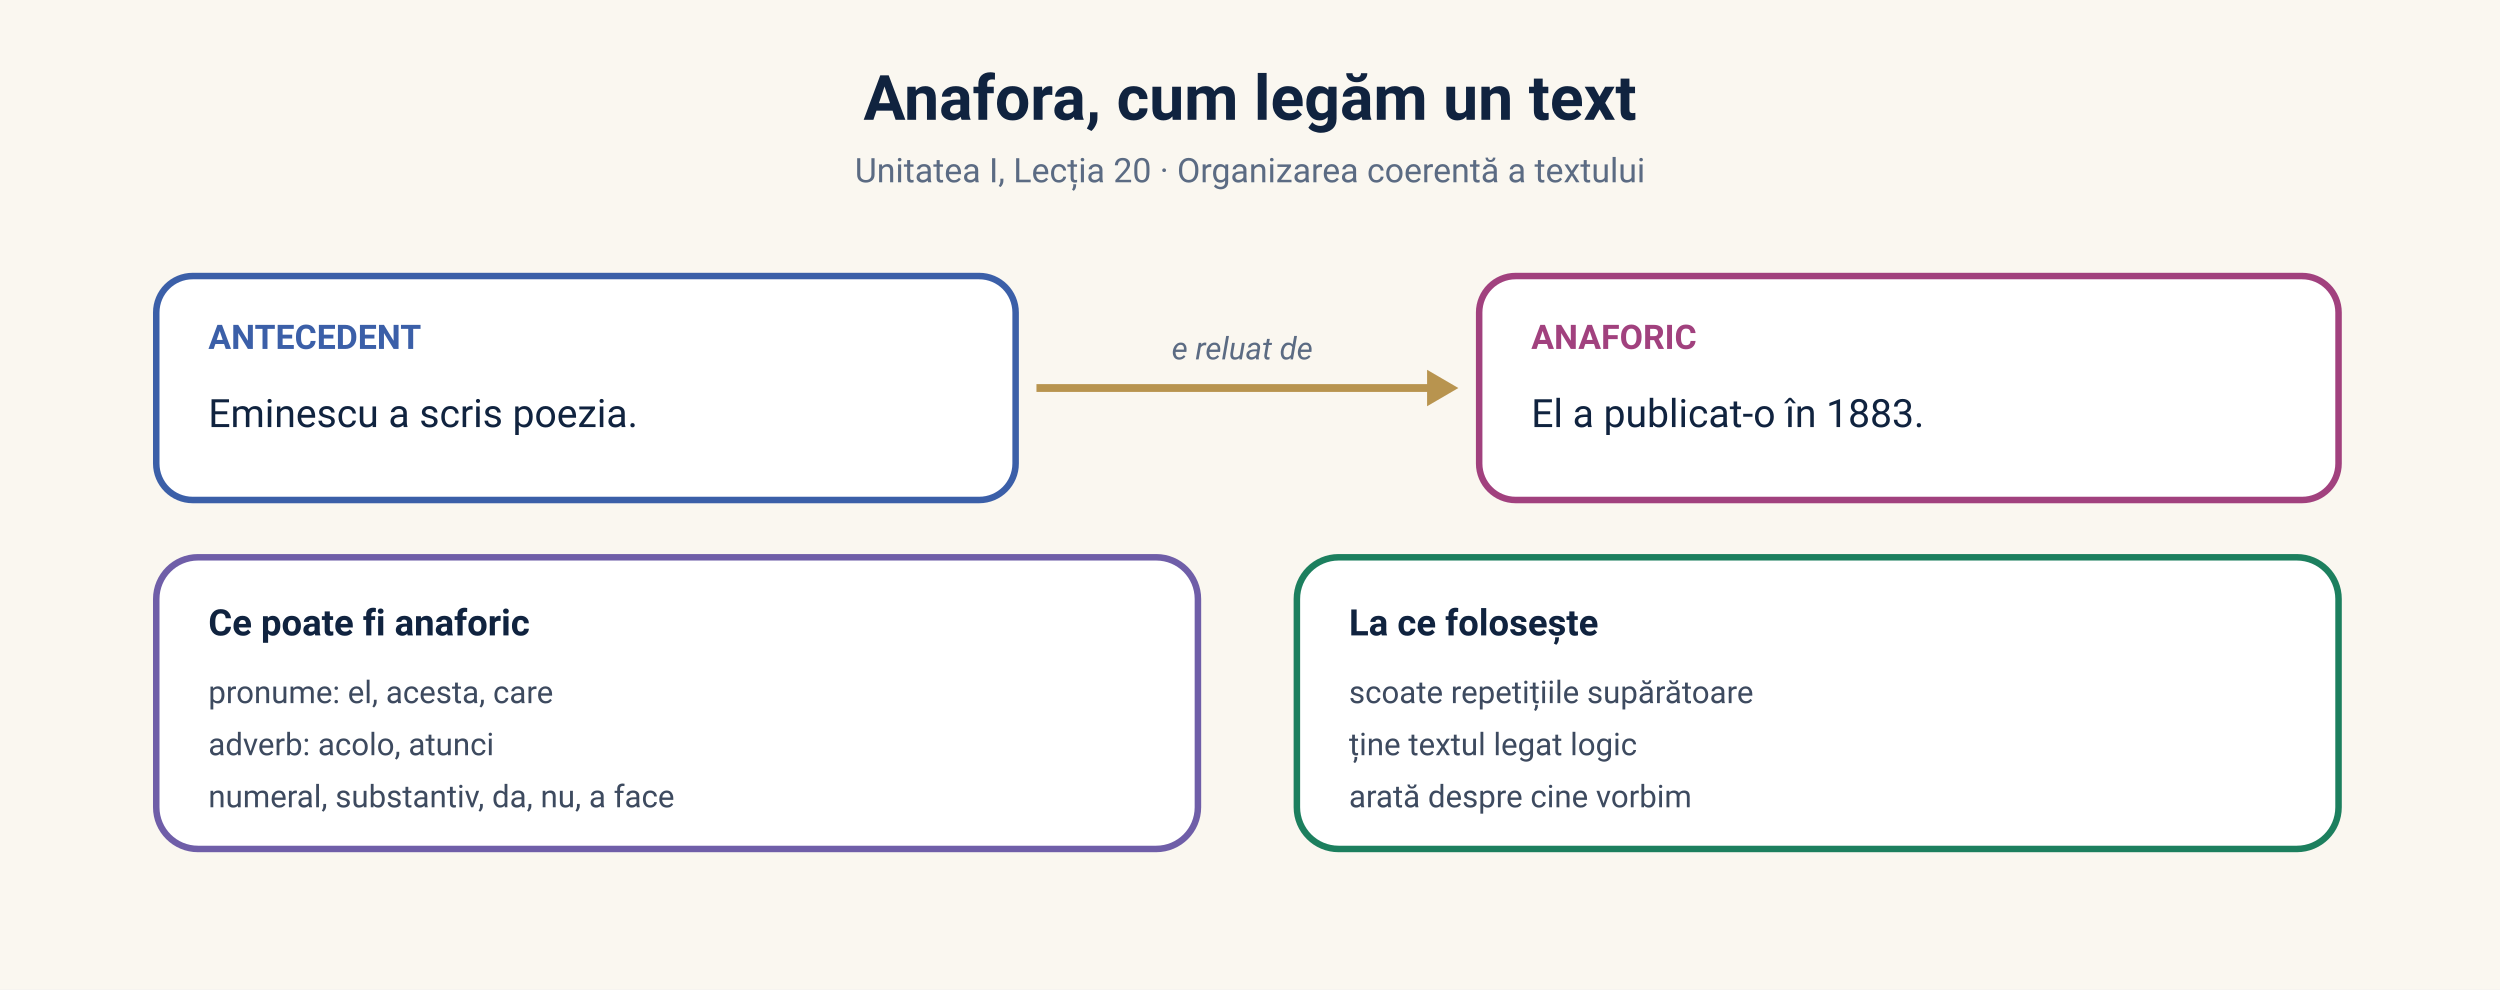
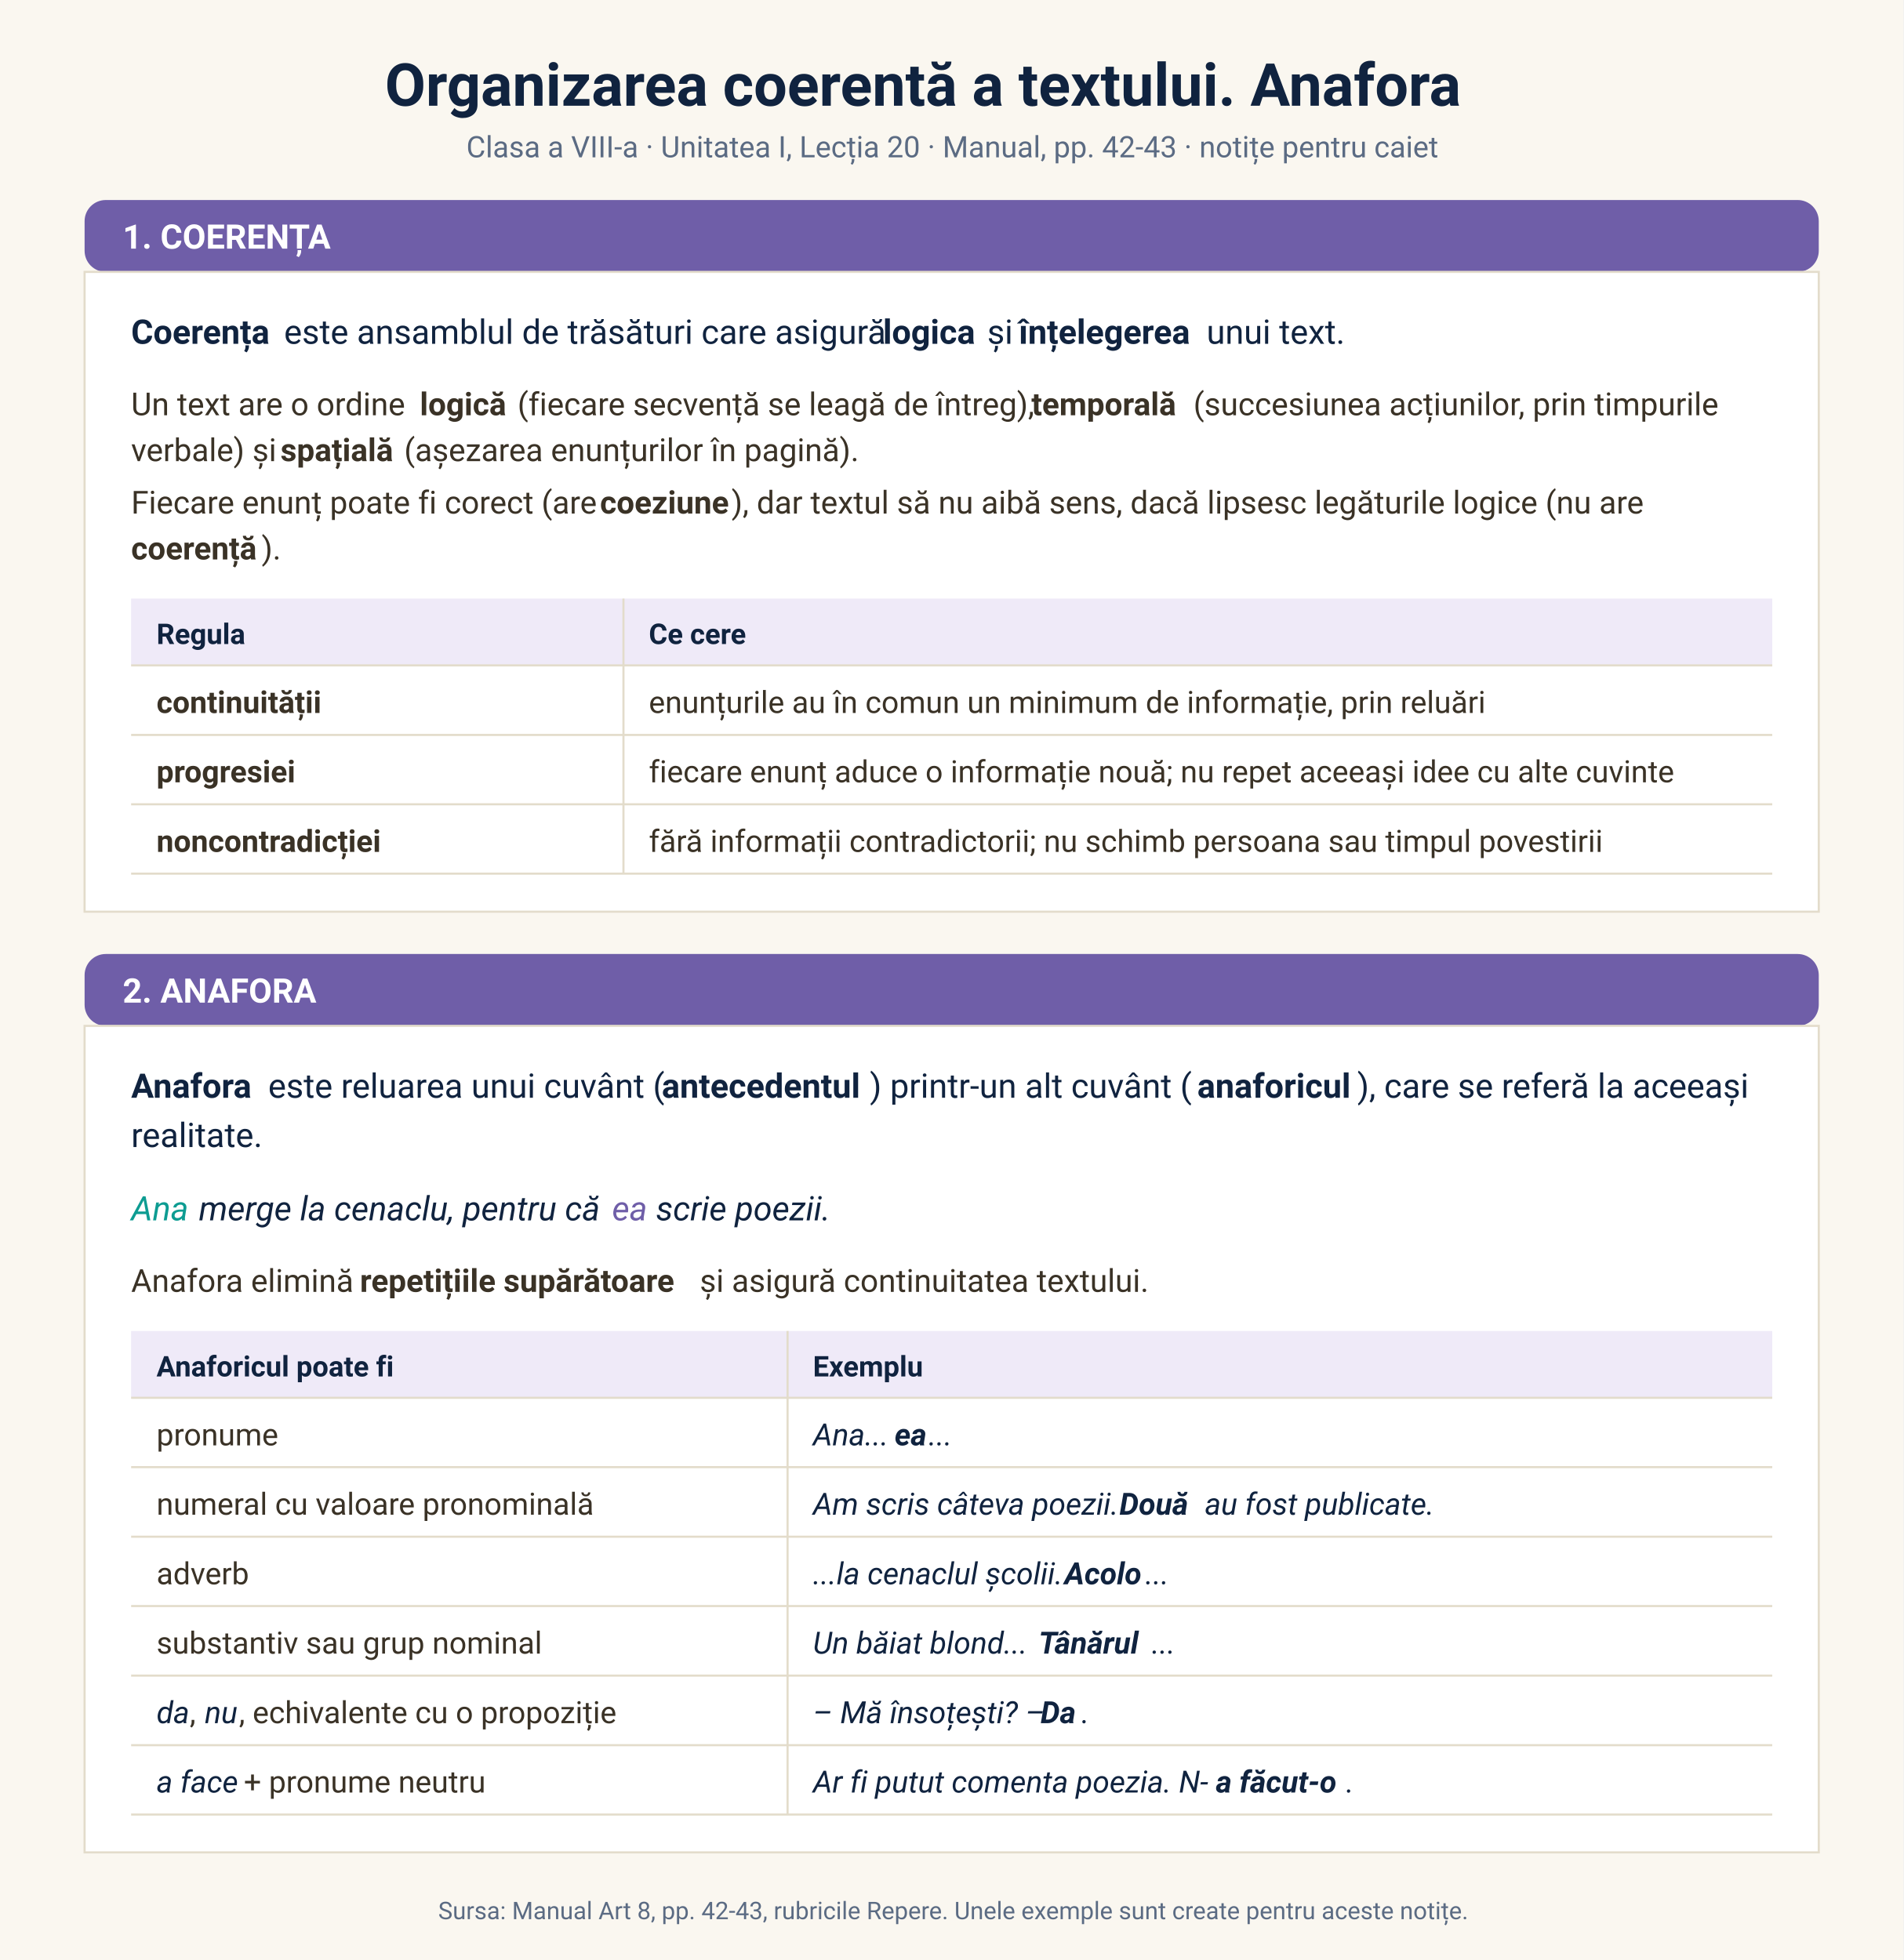
- <svg xmlns="http://www.w3.org/2000/svg" viewBox="0 0 960 380" font-family="'Segoe UI', 'Plus Jakarta Sans', -apple-system, Roboto, sans-serif">
-   <rect width="960" height="380" fill="#faf7f0" />
-   <text x="480" y="46" text-anchor="middle" font-size="24" font-weight="700" fill="#10233f">Anafora, cum legăm un text</text>
-   <text x="480" y="70" text-anchor="middle" font-size="13" fill="#5b6b83">Unitatea I, Lecția 20 · Organizarea coerentă a textului</text>
-   <rect x="60" y="106" width="330" height="86" rx="14" fill="#ffffff" stroke="#3b5fa8" stroke-width="2.5" />
-   <text x="80" y="134" font-size="13" font-weight="700" fill="#3b5fa8">ANTECEDENT</text>
-   <text x="80" y="164" font-size="15" fill="#10233f">Eminescu a scris poezia.</text>
-   <path d="M398 149 L556 149" stroke="#b8944f" stroke-width="3" />
-   <path d="M548 142 L560 149 L548 156 Z" fill="#b8944f" />
-   <text x="477" y="138" text-anchor="middle" font-size="12" font-style="italic" fill="#5b6b83">e reluat de</text>
-   <rect x="568" y="106" width="330" height="86" rx="14" fill="#ffffff" stroke="#a1417e" stroke-width="2.5" />
-   <text x="588" y="134" font-size="13" font-weight="700" fill="#a1417e">ANAFORIC</text>
-   <text x="588" y="164" font-size="15" fill="#10233f">El a publicat-o în 1883.</text>
-   <rect x="60" y="214" width="400" height="112" rx="16" fill="#ffffff" stroke="#6f5ea8" stroke-width="2.5" />
-   <text x="80" y="244" font-size="14" font-weight="700" fill="#10233f">Ce poate fi anaforic</text>
-   <text x="80" y="270" font-size="12" fill="#3d4a5f">pronume: el, acesta, care</text>
-   <text x="80" y="290" font-size="12" fill="#3d4a5f">adverb: acolo, atunci</text>
-   <text x="80" y="310" font-size="12" fill="#3d4a5f">numeral, substantiv, da, nu, a face</text>
-   <rect x="498" y="214" width="400" height="112" rx="16" fill="#ffffff" stroke="#1c7f5e" stroke-width="2.5" />
-   <text x="518" y="244" font-size="14" font-weight="700" fill="#10233f">La ce folosește</text>
-   <text x="518" y="270" font-size="12" fill="#3d4a5f">scoate repetițiile supărătoare</text>
-   <text x="518" y="290" font-size="12" fill="#3d4a5f">ține textul legat logic</text>
-   <text x="518" y="310" font-size="12" fill="#3d4a5f">arată despre cine vorbim</text>
+ <svg xmlns="http://www.w3.org/2000/svg" viewBox="0 0 900 927" font-family="'Segoe UI', 'Plus Jakarta Sans', -apple-system, Roboto, sans-serif">
+   <rect width="900" height="927" fill="#faf7f0" />
+   <text x="182.0" y="50.0" font-size="28" fill="#10233f" font-weight="700" textLength="537.0" lengthAdjust="spacing">Organizarea coerentă a textului. Anafora</text>
+   <text x="220.5" y="74.4" font-size="14" fill="#5b6b83" textLength="458.9" lengthAdjust="spacing">Clasa a VIII-a · Unitatea I, Lecția 20 · Manual, pp. 42-43 · notițe pentru caiet</text>
+   <rect x="40" y="94.6" width="820" height="34" rx="10" fill="#6f5ea8" />
+   <text x="58" y="117.6" font-size="16" font-weight="700" fill="#ffffff">1. COERENȚA</text>
+   <rect x="40" y="128.6" width="820" height="302.6" fill="#ffffff" stroke="#e3dccb" />
+   <text x="62.0" y="162.6" font-size="16" fill="#10233f" font-weight="700" textLength="68.0" lengthAdjust="spacing">Coerența</text>
+   <text x="134.3" y="162.6" font-size="16" fill="#10233f" textLength="278.9" lengthAdjust="spacing">este ansamblul de trăsături care asigură</text>
+   <text x="417.5" y="162.6" font-size="16" fill="#10233f" font-weight="700" textLength="45.0" lengthAdjust="spacing">logica</text>
+   <text x="466.8" y="162.6" font-size="16" fill="#10233f" textLength="10.6" lengthAdjust="spacing">și</text>
+   <text x="481.7" y="162.6" font-size="16" fill="#10233f" font-weight="700" textLength="84.5" lengthAdjust="spacing">înțelegerea</text>
+   <text x="570.5" y="162.6" font-size="16" fill="#10233f" textLength="65.6" lengthAdjust="spacing">unui text.</text>
+   <text x="62.0" y="196.4" font-size="15" fill="#3a3226" textLength="132.4" lengthAdjust="spacing">Un text are o ordine</text>
+   <text x="198.5" y="196.4" font-size="15" fill="#3a3226" font-weight="700" textLength="42.1" lengthAdjust="spacing">logică</text>
+   <text x="244.7" y="196.4" font-size="15" fill="#3a3226" textLength="238.9" lengthAdjust="spacing">(fiecare secvență se leagă de întreg),</text>
+   <text x="487.7" y="196.4" font-size="15" fill="#3a3226" font-weight="700" textLength="72.6" lengthAdjust="spacing">temporală</text>
+   <text x="564.3" y="196.4" font-size="15" fill="#3a3226" textLength="246.0" lengthAdjust="spacing">(succesiunea acțiunilor, prin timpurile</text>
+   <text x="62.0" y="218.1" font-size="15" fill="#3a3226" textLength="66.6" lengthAdjust="spacing">verbale) și</text>
+   <text x="132.6" y="218.1" font-size="15" fill="#3a3226" font-weight="700" textLength="54.4" lengthAdjust="spacing">spațială</text>
+   <text x="191.1" y="218.1" font-size="15" fill="#3a3226" textLength="212.2" lengthAdjust="spacing">(așezarea enunțurilor în pagină).</text>
+   <text x="62.0" y="242.9" font-size="15" fill="#3a3226" textLength="217.6" lengthAdjust="spacing">Fiecare enunț poate fi corect (are</text>
+   <text x="283.7" y="242.9" font-size="15" fill="#3a3226" font-weight="700" textLength="62.2" lengthAdjust="spacing">coeziune</text>
+   <text x="345.9" y="242.9" font-size="15" fill="#3a3226" textLength="424.3" lengthAdjust="spacing">), dar textul să nu aibă sens, dacă lipsesc legăturile logice (nu are</text>
+   <text x="62.0" y="264.6" font-size="15" fill="#3a3226" font-weight="700" textLength="61.6" lengthAdjust="spacing">coerență</text>
+   <text x="123.7" y="264.6" font-size="15" fill="#3a3226" textLength="7.8" lengthAdjust="spacing">).</text>
+   <rect x="62.0" y="283.1" width="776.0" height="31.6" fill="#efeaf8" />
+   <text x="74.0" y="304.6" font-size="13.5" fill="#10233f" font-weight="700" textLength="43.7" lengthAdjust="spacing">Regula</text>
+   <text x="306.8" y="304.6" font-size="13.5" fill="#10233f" font-weight="700" textLength="45.9" lengthAdjust="spacing">Ce cere</text>
+   <line x1="62.0" y1="314.7" x2="838.0" y2="314.7" stroke="#e3dccb" />
+   <text x="74.0" y="337.2" font-size="14.5" fill="#3a3226" font-weight="700" textLength="83.4" lengthAdjust="spacing">continuității</text>
+   <text x="306.8" y="337.2" font-size="14.5" fill="#3a3226" textLength="400.1" lengthAdjust="spacing">enunțurile au în comun un minimum de informație, prin reluări</text>
+   <line x1="62.0" y1="347.6" x2="838.0" y2="347.6" stroke="#e3dccb" />
+   <text x="74.0" y="370.0" font-size="14.5" fill="#3a3226" font-weight="700" textLength="68.6" lengthAdjust="spacing">progresiei</text>
+   <text x="306.8" y="370.0" font-size="14.5" fill="#3a3226" textLength="482.6" lengthAdjust="spacing">fiecare enunț aduce o informație nouă; nu repet aceeași idee cu alte cuvinte</text>
+   <line x1="62.0" y1="380.4" x2="838.0" y2="380.4" stroke="#e3dccb" />
+   <text x="74.0" y="402.9" font-size="14.5" fill="#3a3226" font-weight="700" textLength="112.1" lengthAdjust="spacing">noncontradicției</text>
+   <text x="306.8" y="402.9" font-size="14.5" fill="#3a3226" textLength="447.6" lengthAdjust="spacing">fără informații contradictorii; nu schimb persoana sau timpul povestirii</text>
+   <line x1="62.0" y1="413.2" x2="838.0" y2="413.2" stroke="#e3dccb" />
+   <line x1="294.8" y1="283.1" x2="294.8" y2="413.2" stroke="#e3dccb" />
+   <rect x="40" y="451.2" width="820" height="34" rx="10" fill="#6f5ea8" />
+   <text x="58" y="474.2" font-size="16" font-weight="700" fill="#ffffff">2. ANAFORA</text>
+   <rect x="40" y="485.2" width="820" height="390.9" fill="#ffffff" stroke="#e3dccb" />
+   <text x="62.0" y="519.2" font-size="16" fill="#10233f" font-weight="700" textLength="60.5" lengthAdjust="spacing">Anafora</text>
+   <text x="126.8" y="519.2" font-size="16" fill="#10233f" textLength="186.1" lengthAdjust="spacing">este reluarea unui cuvânt (</text>
+   <text x="312.9" y="519.2" font-size="16" fill="#10233f" font-weight="700" textLength="98.4" lengthAdjust="spacing">antecedentul</text>
+   <text x="411.3" y="519.2" font-size="16" fill="#10233f" textLength="154.9" lengthAdjust="spacing">) printr-un alt cuvânt (</text>
+   <text x="566.1" y="519.2" font-size="16" fill="#10233f" font-weight="700" textLength="75.7" lengthAdjust="spacing">anaforicul</text>
+   <text x="641.8" y="519.2" font-size="16" fill="#10233f" textLength="178.2" lengthAdjust="spacing">), care se referă la aceeași</text>
+   <text x="62.0" y="542.5" font-size="16" fill="#10233f" textLength="60.6" lengthAdjust="spacing">realitate.</text>
+   <text x="62.0" y="577.2" font-size="16" fill="#0d9c92" font-style="italic" textLength="27.7" lengthAdjust="spacing">Ana</text>
+   <text x="94.0" y="577.2" font-size="16" fill="#10233f" font-style="italic" textLength="191.0" lengthAdjust="spacing">merge la cenaclu, pentru că</text>
+   <text x="289.4" y="577.2" font-size="16" fill="#6f5ea8" font-style="italic" textLength="16.5" lengthAdjust="spacing">ea</text>
+   <text x="310.2" y="577.2" font-size="16" fill="#10233f" font-style="italic" textLength="79.7" lengthAdjust="spacing">scrie poezii.</text>
+   <text x="62.0" y="611.0" font-size="15" fill="#3a3226" textLength="104.1" lengthAdjust="spacing">Anafora elimină</text>
+   <text x="170.2" y="611.0" font-size="15" fill="#3a3226" font-weight="700" textLength="156.7" lengthAdjust="spacing">repetițiile supărătoare</text>
+   <text x="330.9" y="611.0" font-size="15" fill="#3a3226" textLength="209.4" lengthAdjust="spacing">și asigură continuitatea textului.</text>
+   <rect x="62.0" y="629.5" width="776.0" height="31.6" fill="#efeaf8" />
+   <text x="74.0" y="651.0" font-size="13.5" fill="#10233f" font-weight="700" textLength="118.9" lengthAdjust="spacing">Anaforicul poate fi</text>
+   <text x="384.4" y="651.0" font-size="13.5" fill="#10233f" font-weight="700" textLength="54.7" lengthAdjust="spacing">Exemplu</text>
+   <line x1="62.0" y1="661.1" x2="838.0" y2="661.1" stroke="#e3dccb" />
+   <text x="74.0" y="683.6" font-size="14.5" fill="#3a3226" textLength="58.7" lengthAdjust="spacing">pronume</text>
+   <text x="384.4" y="683.6" font-size="14.5" fill="#10233f" font-style="italic" textLength="34.7" lengthAdjust="spacing">Ana...</text>
+   <text x="423.0" y="683.6" font-size="14.5" fill="#10233f" font-weight="700" font-style="italic" textLength="16.1" lengthAdjust="spacing">ea</text>
+   <text x="439.1" y="683.6" font-size="14.5" fill="#10233f" font-style="italic" textLength="9.6" lengthAdjust="spacing">...</text>
+   <line x1="62.0" y1="693.9" x2="838.0" y2="693.9" stroke="#e3dccb" />
+   <text x="74.0" y="716.4" font-size="14.5" fill="#3a3226" textLength="207.0" lengthAdjust="spacing">numeral cu valoare pronominală</text>
+   <text x="384.4" y="716.4" font-size="14.5" fill="#10233f" font-style="italic" textLength="140.9" lengthAdjust="spacing">Am scris câteva poezii.</text>
+   <text x="529.3" y="716.4" font-size="14.5" fill="#10233f" font-weight="700" font-style="italic" textLength="36.5" lengthAdjust="spacing">Două</text>
+   <text x="569.7" y="716.4" font-size="14.5" fill="#10233f" font-style="italic" textLength="106.9" lengthAdjust="spacing">au fost publicate.</text>
+   <line x1="62.0" y1="726.8" x2="838.0" y2="726.8" stroke="#e3dccb" />
+   <text x="74.0" y="749.3" font-size="14.5" fill="#3a3226" textLength="44.1" lengthAdjust="spacing">adverb</text>
+   <text x="384.4" y="749.3" font-size="14.5" fill="#10233f" font-style="italic" textLength="115.0" lengthAdjust="spacing">...la cenaclul școlii.</text>
+   <text x="503.3" y="749.3" font-size="14.5" fill="#10233f" font-weight="700" font-style="italic" textLength="38.3" lengthAdjust="spacing">Acolo</text>
+   <text x="541.6" y="749.3" font-size="14.5" fill="#10233f" font-style="italic" textLength="9.6" lengthAdjust="spacing">...</text>
+   <line x1="62.0" y1="759.6" x2="838.0" y2="759.6" stroke="#e3dccb" />
+   <text x="74.0" y="782.1" font-size="14.5" fill="#3a3226" textLength="180.8" lengthAdjust="spacing">substantiv sau grup nominal</text>
+   <text x="384.4" y="782.1" font-size="14.5" fill="#10233f" font-style="italic" textLength="102.8" lengthAdjust="spacing">Un băiat blond...</text>
+   <text x="491.1" y="782.1" font-size="14.5" fill="#10233f" font-weight="700" font-style="italic" textLength="53.5" lengthAdjust="spacing">Tânărul</text>
+   <text x="544.6" y="782.1" font-size="14.5" fill="#10233f" font-style="italic" textLength="9.6" lengthAdjust="spacing">...</text>
+   <line x1="62.0" y1="792.5" x2="838.0" y2="792.5" stroke="#e3dccb" />
+   <text x="74.0" y="815.0" font-size="14.5" fill="#10233f" font-style="italic" textLength="15.7" lengthAdjust="spacing">da</text>
+   <text x="89.7" y="815.0" font-size="14.5" fill="#3a3226" textLength="3.2" lengthAdjust="spacing">,</text>
+   <text x="96.8" y="815.0" font-size="14.5" fill="#10233f" font-style="italic" textLength="16.2" lengthAdjust="spacing">nu</text>
+   <text x="113.0" y="815.0" font-size="14.5" fill="#3a3226" textLength="179.6" lengthAdjust="spacing">, echivalente cu o propoziție</text>
+   <text x="384.4" y="815.0" font-size="14.5" fill="#10233f" font-style="italic" textLength="103.7" lengthAdjust="spacing">– Mă însoțești? –</text>
+   <text x="492.0" y="815.0" font-size="14.5" fill="#10233f" font-weight="700" font-style="italic" textLength="19.4" lengthAdjust="spacing">Da</text>
+   <text x="511.4" y="815.0" font-size="14.5" fill="#10233f" font-style="italic" textLength="3.2" lengthAdjust="spacing">.</text>
+   <line x1="62.0" y1="825.4" x2="838.0" y2="825.4" stroke="#e3dccb" />
+   <text x="74.0" y="847.8" font-size="14.5" fill="#10233f" font-style="italic" textLength="37.4" lengthAdjust="spacing">a face</text>
+   <text x="115.3" y="847.8" font-size="14.5" fill="#3a3226" textLength="118.8" lengthAdjust="spacing">+ pronume neutru</text>
+   <text x="384.4" y="847.8" font-size="14.5" fill="#10233f" font-style="italic" textLength="190.5" lengthAdjust="spacing">Ar fi putut comenta poezia. N-</text>
+   <text x="574.9" y="847.8" font-size="14.5" fill="#10233f" font-weight="700" font-style="italic" textLength="61.6" lengthAdjust="spacing">a făcut-o</text>
+   <text x="636.5" y="847.8" font-size="14.5" fill="#10233f" font-style="italic" textLength="3.2" lengthAdjust="spacing">.</text>
+   <line x1="62.0" y1="858.2" x2="838.0" y2="858.2" stroke="#e3dccb" />
+   <line x1="372.4" y1="629.5" x2="372.4" y2="858.2" stroke="#e3dccb" />
+   <text x="207.2" y="907.7" font-size="11.5" fill="#5b6b83" textLength="485.5" lengthAdjust="spacing">Sursa: Manual Art 8, pp. 42-43, rubricile Repere. Unele exemple sunt create pentru aceste notițe.</text>
</svg>
